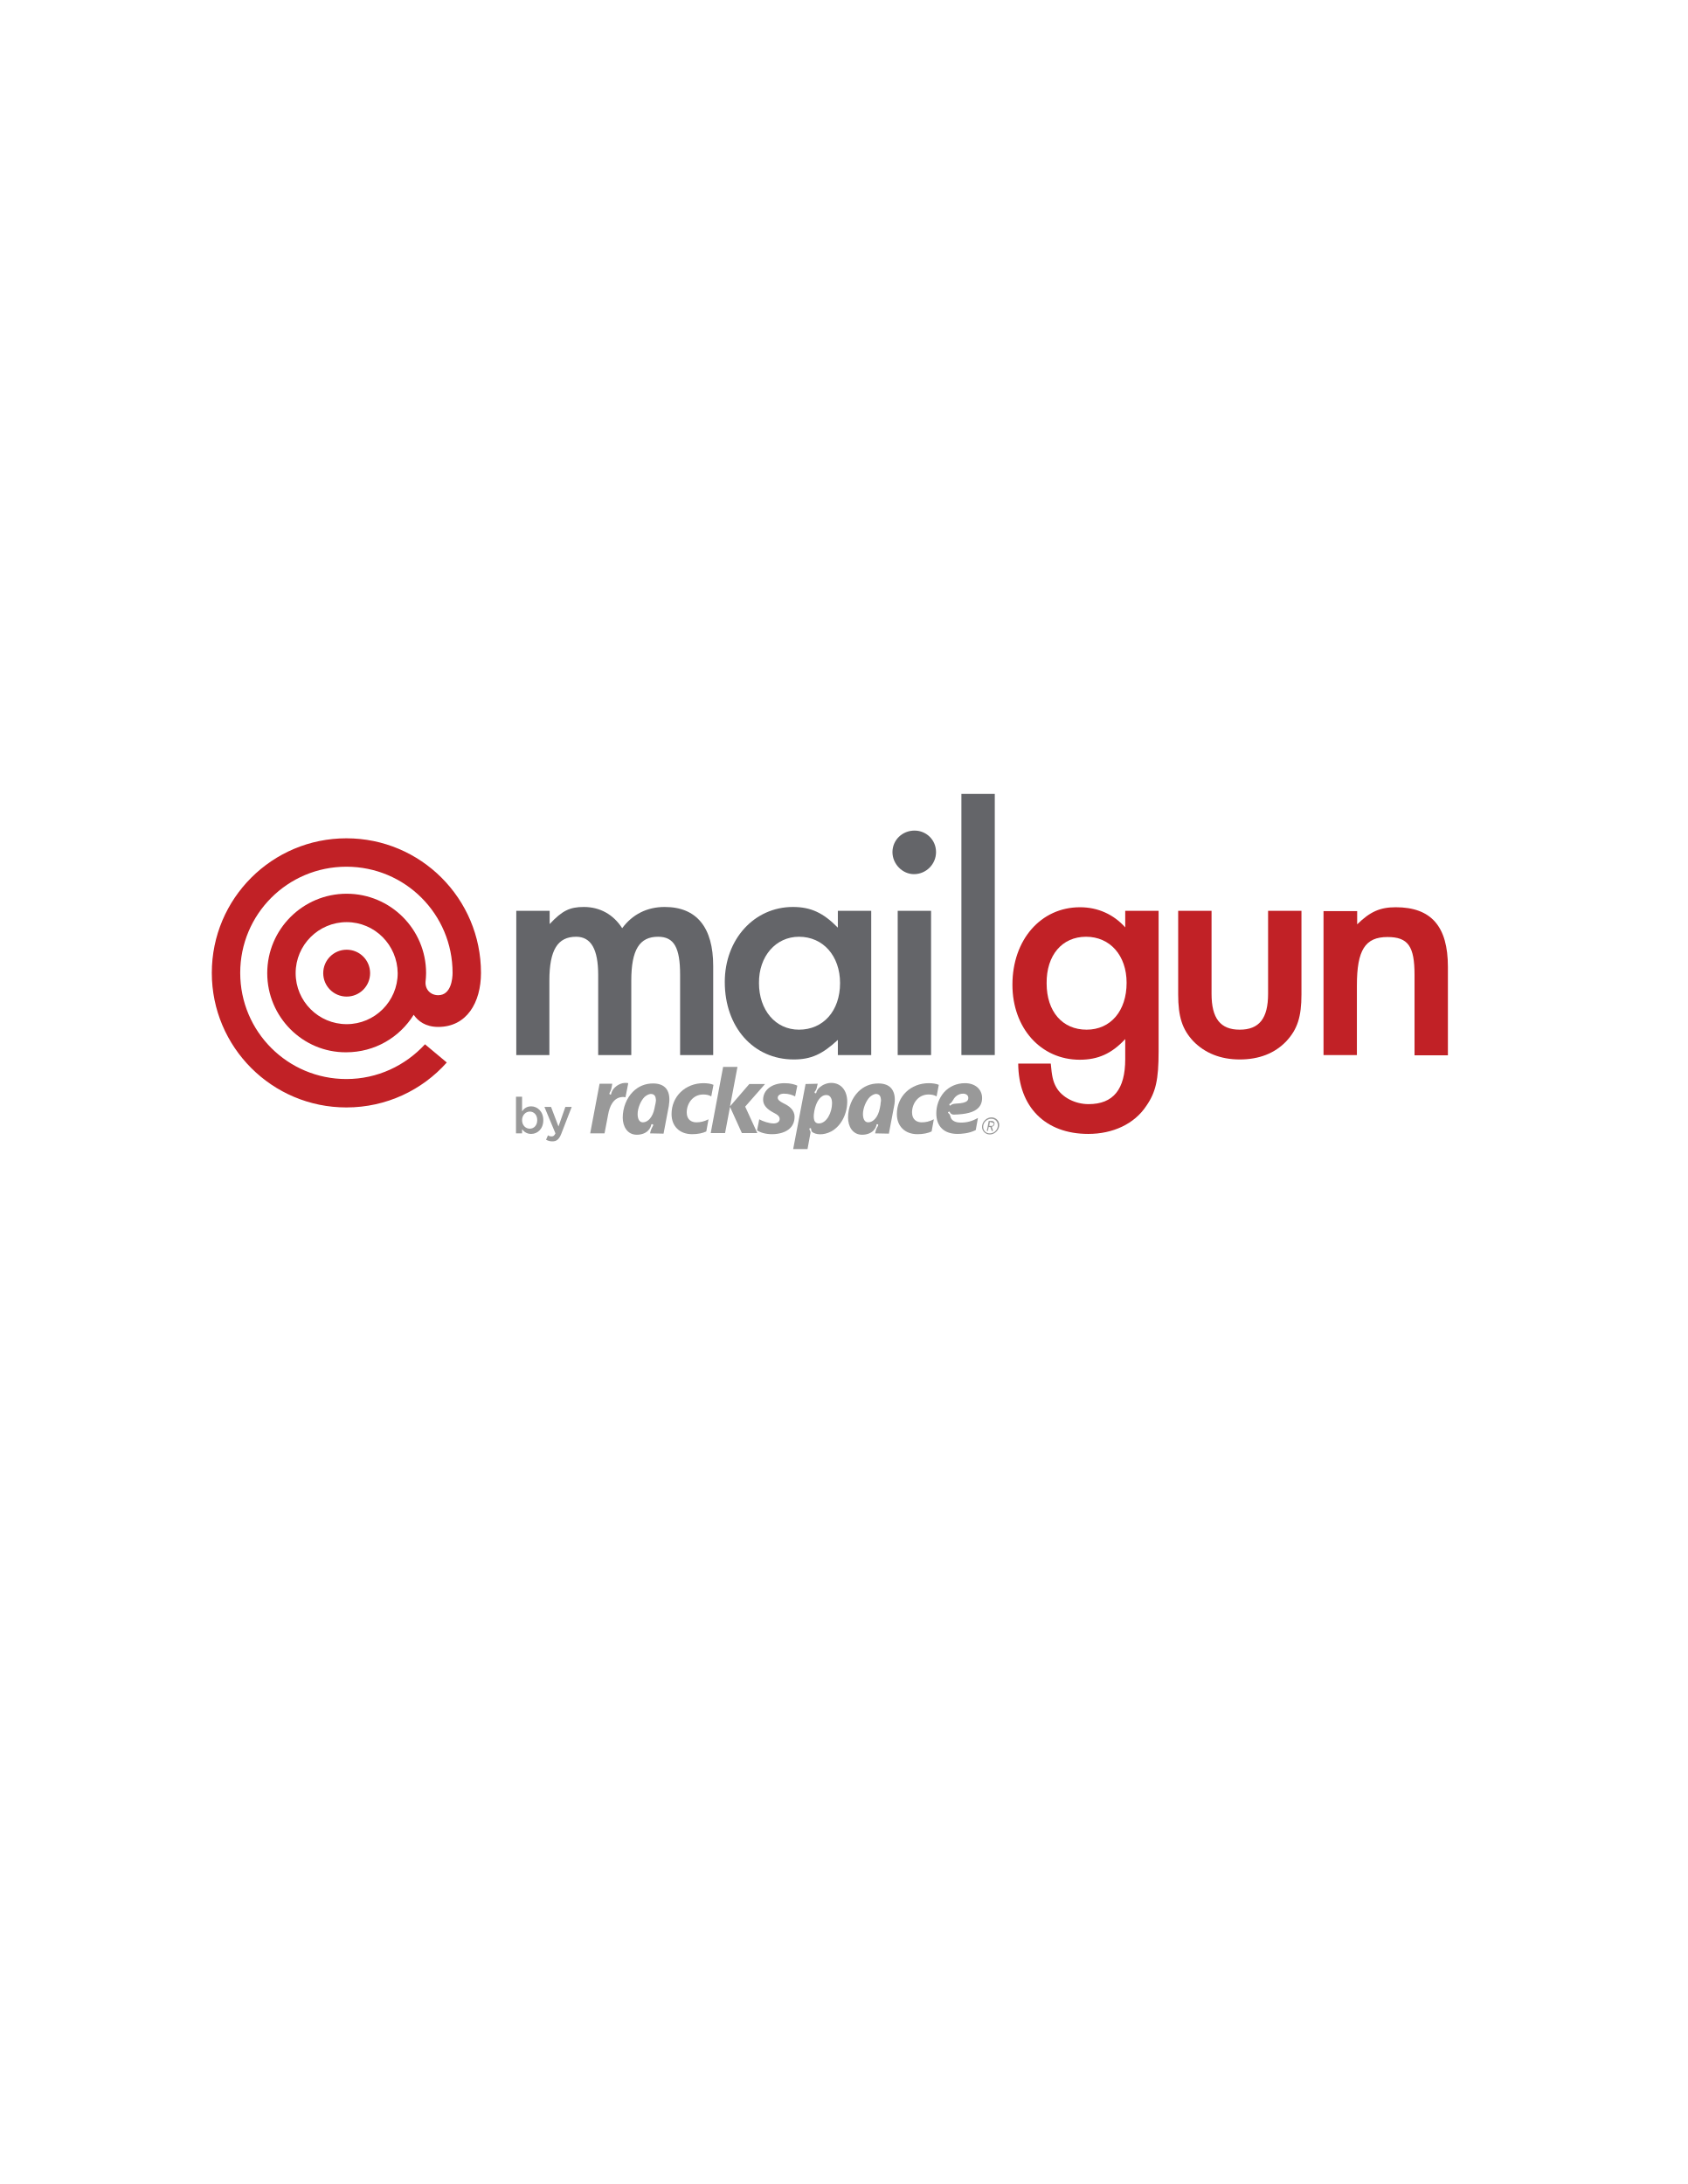
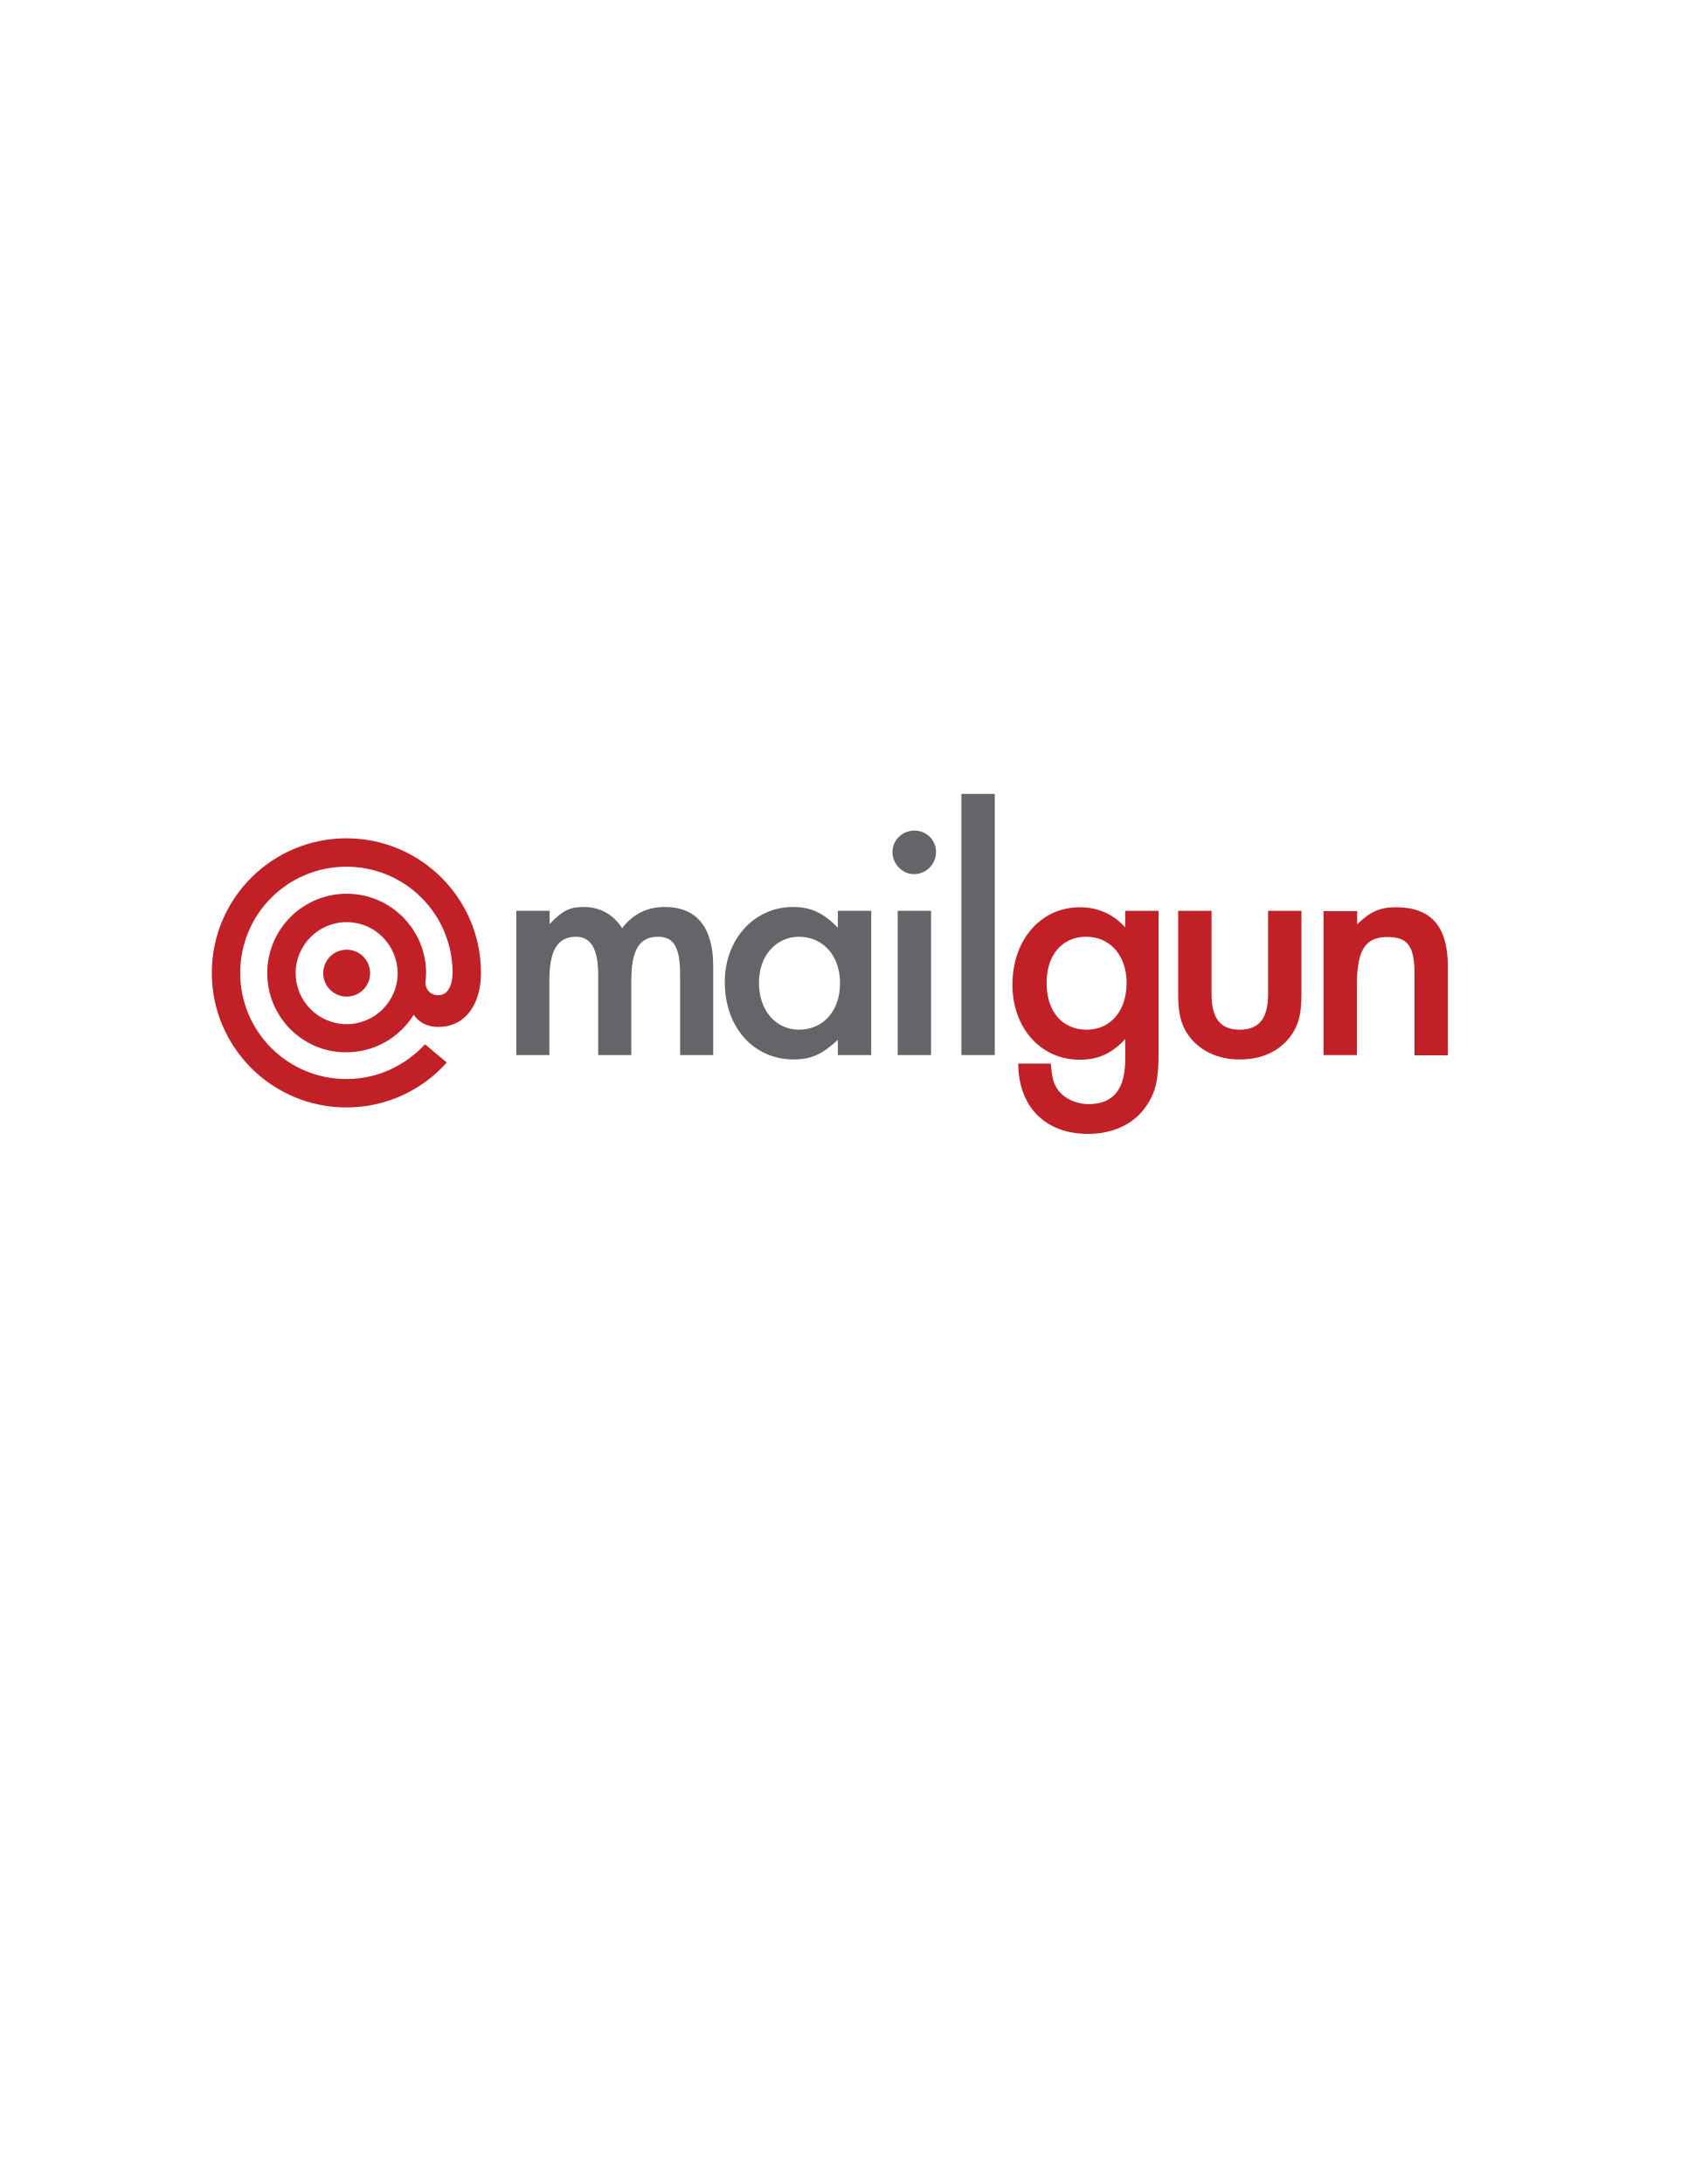
<svg xmlns="http://www.w3.org/2000/svg" version="1.1" id="Layer_1" x="0px" y="0px" viewBox="0 0 612 792" style="enable-background:new 0 0 612 792;" xml:space="preserve">
  <style type="text/css">
- 	.st0{fill-rule:evenodd;clip-rule:evenodd;fill:#C12126;}
- 	.st1{fill-rule:evenodd;clip-rule:evenodd;fill:#646569;}
- 	.st2{fill:#C12126;}
- 	.st3{fill:#999999;}
- 	.st4{fill-rule:evenodd;clip-rule:evenodd;fill:#999999;}
+ 	.st0{fill:#C12126;}
+ 	.st1{fill:#646569;}
</style>
  <g>
    <g>
      <g>
-         <path class="st0" d="M420,330.3H408v6c-4.2-4.7-9.9-7.3-16.4-7.3c-14.2,0-24.5,11.8-24.5,28.1c0,15.7,10.3,27.2,24.4,27.2     c6.6,0,11.6-2.2,16.5-7.5v7.3c0,10.9-4.3,16.3-13.3,16.3c-4.8,0-9.6-2.4-11.7-6.1c-1.2-2.1-1.6-4.1-2-8.6h-11.8     c0.1,15.7,9.8,25.5,25.4,25.5c8.9,0,16.7-3.6,21-10.1c3.5-5,4.5-9.6,4.5-19.8V330.3z M393.8,339.7c8.7,0,14.7,6.8,14.7,16.7     c0,10.2-5.8,17-14.5,17c-8.8,0-14.5-6.6-14.5-16.8C379.4,346.4,385.1,339.7,393.8,339.7z" />
-         <path class="st1" d="M187.2,330.3v52.3h12v-27c0-11.1,3-15.9,9.7-15.9c5.4,0,8,4.5,8,13.9v29h12v-27c0-11.2,3-15.9,9.7-15.9     c5.8,0,8,3.9,8,13.8v29.1h12v-32.3c0-14-6-21.4-17.6-21.4c-6.4,0-11.7,2.7-15.4,7.7c-3.2-5-8.1-7.7-13.9-7.7     c-5.2,0-7.9,1.4-12.4,6.2v-4.8H187.2z" />
-         <path class="st1" d="M303.8,330.3v6.1c-5.2-5.3-9.7-7.5-16.3-7.5c-14,0-24.7,11.7-24.7,27.2c0,16.4,10.4,28.1,25,28.1     c6.3,0,10.4-1.9,16-7.1v5.5h12.1v-52.3H303.8z M289.7,339.7c8.8,0,14.9,7,14.9,16.8c0,10.1-6.1,16.9-14.9,16.9     c-8.5,0-14.5-7.1-14.5-16.9C275.1,346.8,281.3,339.7,289.7,339.7z" />
-         <path class="st1" d="M337.6,330.3h-12.1v52.3h12.1V330.3z M331.6,301.2c-4.5,0-8,3.5-8,7.8c0,4.3,3.6,8,7.8,8c4.4,0,8-3.6,8-8     C339.4,304.6,335.9,301.2,331.6,301.2z" />
+         <path class="st0" d="M420,330.3h-12v6c-4.2-4.7-9.9-7.3-16.4-7.3c-14.2,0-24.5,11.8-24.5,28.1c0,15.7,10.3,27.2,24.4,27.2     c6.6,0,11.6-2.2,16.5-7.5v7.3c0,10.9-4.3,16.3-13.3,16.3c-4.8,0-9.6-2.4-11.7-6.1c-1.2-2.1-1.6-4.1-2-8.6h-11.8     c0.1,15.7,9.8,25.5,25.4,25.5c8.9,0,16.7-3.6,21-10.1c3.5-5,4.5-9.6,4.5-19.8v-51H420z M393.8,339.7c8.7,0,14.7,6.8,14.7,16.7     c0,10.2-5.8,17-14.5,17c-8.8,0-14.5-6.6-14.5-16.8C379.4,346.4,385.1,339.7,393.8,339.7z" />
+         <path class="st1" d="M187.2,330.3v52.3h12v-27c0-11.1,3-15.9,9.7-15.9c5.4,0,8,4.5,8,13.9v29h12v-27c0-11.2,3-15.9,9.7-15.9     c5.8,0,8,3.9,8,13.8v29.1h12v-32.3c0-14-6-21.4-17.6-21.4c-6.4,0-11.7,2.7-15.4,7.7c-3.2-5-8.1-7.7-13.9-7.7     c-5.2,0-7.9,1.4-12.4,6.2v-4.8L187.2,330.3L187.2,330.3z" />
+         <path class="st1" d="M303.8,330.3v6.1c-5.2-5.3-9.7-7.5-16.3-7.5c-14,0-24.7,11.7-24.7,27.2c0,16.4,10.4,28.1,25,28.1     c6.3,0,10.4-1.9,16-7.1v5.5h12.1v-52.3L303.8,330.3L303.8,330.3z M289.7,339.7c8.8,0,14.9,7,14.9,16.8c0,10.1-6.1,16.9-14.9,16.9     c-8.5,0-14.5-7.1-14.5-16.9C275.1,346.8,281.3,339.7,289.7,339.7z" />
+         <path class="st1" d="M337.6,330.3h-12.1v52.3h12.1V330.3z M331.6,301.2c-4.5,0-8,3.5-8,7.8s3.6,8,7.8,8c4.4,0,8-3.6,8-8     S335.9,301.2,331.6,301.2z" />
        <rect x="348.6" y="287.9" class="st1" width="12.1" height="94.7" />
-         <path class="st0" d="M439.3,330.3h-12.1v30.3c0,8.2,1.5,12.7,5.5,17c4.2,4.3,9.9,6.6,16.8,6.6c7,0,12.7-2.2,16.9-6.6     c4-4.3,5.5-8.8,5.5-17v-30.3h-12.1v30.1c0,8.9-3.2,13-10.3,13c-7,0-10.2-4.1-10.2-13V330.3z" />
-         <path class="st0" d="M479.9,330.3v52.3H492v-25.2c0-12.9,3-17.6,11.1-17.6c7.5,0,9.8,3.4,9.8,13.7v29.2h12.1v-32.1     c0-14.7-6.1-21.6-18.9-21.6c-5.7,0-9.3,1.6-14,6.2v-4.8H479.9z" />
+         <path class="st0" d="M439.3,330.3h-12.1v30.3c0,8.2,1.5,12.7,5.5,17c4.2,4.3,9.9,6.6,16.8,6.6c7,0,12.7-2.2,16.9-6.6     c4-4.3,5.5-8.8,5.5-17v-30.3h-12.1v30.1c0,8.9-3.2,13-10.3,13c-7,0-10.2-4.1-10.2-13L439.3,330.3L439.3,330.3z" />
+         <path class="st0" d="M479.9,330.3v52.3H492v-25.2c0-12.9,3-17.6,11.1-17.6c7.5,0,9.8,3.4,9.8,13.7v29.2H525v-32.1     c0-14.7-6.1-21.6-18.9-21.6c-5.7,0-9.3,1.6-14,6.2v-4.8h-12.2V330.3z" />
      </g>
-       <path class="st2" d="M125.7,334.4c-10.2,0-18.5,8.3-18.5,18.5c0,10.2,8.3,18.5,18.5,18.5c10.2,0,18.5-8.3,18.5-18.5    C144.1,342.7,135.9,334.4,125.7,334.4z M96.9,352.9c0-15.9,12.9-28.8,28.8-28.8c15.9,0,28.8,12.9,28.8,28.8c0,1.1-0.1,2.1-0.2,3.1    c-0.2,2.8,1.8,4.9,4.6,4.9c4.7,0,5.2-6.1,5.2-8.1c0-21.3-17.2-38.5-38.5-38.5s-38.5,17.2-38.5,38.5c0,21.3,17.2,38.5,38.5,38.5    c11.3,0,21.4-4.9,28.5-12.6l7.9,6.6c-8.9,10-21.9,16.3-36.4,16.3c-27,0-48.8-21.9-48.8-48.8c0-27,21.9-48.8,48.8-48.8    c27,0,48.8,21.9,48.8,48.8c0,10.8-5.2,19.6-15.5,19.6c-4.6,0-7.3-2.1-8.9-4.4c-5.1,8.2-14.1,13.6-24.5,13.6    C109.8,381.7,96.9,368.8,96.9,352.9z M125.7,344.4c4.7,0,8.5,3.8,8.5,8.5c0,4.7-3.8,8.5-8.5,8.5c-4.7,0-8.5-3.8-8.5-8.5    C117.2,348.2,121,344.4,125.7,344.4z" />
-     </g>
-   </g>
-   <g>
-     <g>
-       <path class="st3" d="M356.5,408.4c-0.1,1.5,0.9,2.6,2.4,2.6c1.5,0,2.8-1.2,2.9-2.7c0.1-1.5-0.9-2.6-2.4-2.6    C358,405.7,356.6,406.9,356.5,408.4z M356.1,408.3c0.2-1.7,1.7-3.1,3.4-3.1c1.7,0,3,1.4,2.8,3.1c-0.2,1.7-1.7,3.1-3.4,3.1    C357.2,411.4,355.9,410,356.1,408.3z M358.5,406.5C358.5,406.5,358.5,406.5,358.5,406.5l0.8,0h0c0.2,0,0.3,0,0.4,0    c0.1,0,0.2,0,0.3,0.1c0.4,0.1,0.6,0.4,0.6,0.8c0,0.1,0,0.1,0,0.2c-0.1,0.5-0.4,0.9-1,1l0.5,1.5c0,0,0,0,0,0c0,0,0,0,0,0    c0,0,0,0,0,0h-0.5c0,0,0,0,0,0l-0.5-1.4l-0.3,0h0h-0.3l-0.3,1.4c0,0,0,0,0,0h-0.4c0,0,0,0,0,0c0,0,0,0,0,0l0.3-1.4l0,0l0.2-1.1    L358.5,406.5z M359.2,406.9h-0.3l-0.1,0.7l-0.1,0.7h0.3h0c0.2,0,0.3,0,0.4,0c0.1,0,0.2,0,0.3,0c0.3-0.1,0.5-0.3,0.6-0.6    c0.1-0.3-0.1-0.5-0.4-0.6c-0.1,0-0.1,0-0.2,0C359.5,407,359.4,407,359.2,406.9L359.2,406.9z" />
-       <path class="st3" d="M226.8,392.7c0.3,0,0.7,0,1,0.1c0,0,0,0,0,0c0,0,0,0,0,0l-1,5.1c0,0,0,0,0,0c0,0,0,0,0,0    c-0.2,0-0.5-0.1-0.8-0.1c-3.6,0-5,3.5-5.5,6.4l-1.3,6.8c0,0,0,0,0,0h-5.2c0,0,0,0,0,0c0,0,0,0,0,0l3.4-18c0,0,0,0,0,0h4.6    c0,0,0,0,0,0c0,0,0,0,0,0l-0.2,1.2c-0.2,1.2-0.6,1.8-0.8,2.2l0,0.1c-0.1,0.2,0,0.3,0.2,0.4c0.1,0.1,0.4,0,0.4-0.1l0-0.1    c0.1-0.4,0.3-1.2,1-2C223.7,393.5,225.2,392.7,226.8,392.7z" />
-       <path class="st4" d="M284.5,392.8c2.2,0,3.8,0.5,4.6,0.9c0,0,0,0,0,0l-0.8,3.9c0,0,0,0,0,0c0,0,0,0,0,0c-0.9-0.5-2.4-1-4-1    c-1.4,0-2.3,0.6-2.3,1.5c0,0.7,0.7,1.3,2.1,2c1.9,0.9,4,2.3,4,4.9c0,1.6-0.5,3-1.6,4.1c-1.4,1.4-3.8,2.2-6.6,2.2    c-2.2,0-4.3-0.6-5.4-1.4c0,0,0,0,0,0l0.8-4c0,0,0,0,0,0c0,0,0,0,0,0c1.2,0.7,3.5,1.5,5.2,1.5c1.3,0,2.2-0.6,2.2-1.6    c0-0.9-0.6-1.5-2.2-2.3c-2.5-1.3-3.8-2.8-3.8-4.7C276.7,395.3,279.8,392.8,284.5,392.8z" />
-       <path class="st3" d="M262.2,386.9h5.2c0,0,0,0,0,0c0,0,0,0,0,0l-2.7,14.3c0,0,0,0,0,0c0,0,0,0,0,0l7-8.1c0,0,0,0,0,0h5.7    c0,0,0,0,0,0c0,0,0,0,0,0c0,0,0,0,0,0l-7.2,8.2l4.4,9.6c0,0,0,0,0,0c0,0,0,0,0,0c0,0,0,0,0,0H269c0,0,0,0,0,0l-4.3-9.5    c0,0,0,0,0,0c0,0,0,0,0,0l-1.8,9.5c0,0,0,0,0,0h-5.2c0,0,0,0,0,0c0,0,0,0,0,0L262.2,386.9C262.1,386.9,262.2,386.9,262.2,386.9z" />
-       <path class="st4" d="M255.1,392.8c1.3,0,2.7,0.2,3.6,0.6c0,0,0,0,0,0l-0.8,4.2c0,0,0,0,0,0c0,0,0,0,0,0c-0.8-0.5-1.8-0.7-2.9-0.7    c-3.8,0-6,3.3-6,6.5c0,2.7,1.8,3.6,3.5,3.6c1.5,0,2.8-0.3,4.4-1.1c0,0,0,0,0,0c0,0,0,0,0,0l-0.8,4.4c0,0,0,0,0,0    c-1.2,0.6-3.1,1-5.1,1c-4.6,0-7.5-2.9-7.5-7.3C243.5,397.6,248.5,392.8,255.1,392.8z" />
-       <path class="st4" d="M346.7,400.2C346.7,400.2,346.7,400.2,346.7,400.2c2.2-0.1,3.4-0.4,4-1c0.3-0.3,0.4-0.6,0.4-1.1    c0-0.9-0.8-1.5-1.9-1.5c-1.7,0-3,1.1-3.6,2.3c0,0,0,0.1-0.1,0.1c-0.5,0.9-0.7,1-1.1,1.3l-0.1,0c-0.1,0.1-0.1,0.3,0,0.5    c0.1,0.1,0.3,0.2,0.4,0.1l0-0.1C345.2,400.5,345.3,400.3,346.7,400.2z M349.9,392.8c3.7,0,6.2,2.2,6.2,5.4c0,1.5-0.5,2.7-1.4,3.6    c-1.6,1.6-4.5,2.3-8.8,2.4h0c-1,0-1.3-0.5-1.5-0.9l0-0.1c-0.1-0.1-0.3-0.1-0.5,0c-0.1,0.1-0.2,0.3-0.1,0.4l0,0    c0.5,0.4,0.6,0.5,0.8,1.2c0.1,0.4,0.2,0.7,0.4,1c0.7,0.9,1.9,1.3,3.4,1.3c2.2,0,4.1-0.5,6.2-1.7c0,0,0,0,0,0c0,0,0,0,0,0l-0.8,4.4    c0,0,0,0,0,0c-2.5,1.3-5.5,1.4-6.6,1.4c-4.9,0-7.7-2.7-7.7-7.5c0-2.8,1-5.5,2.8-7.6C344.2,394,346.9,392.8,349.9,392.8z" />
-       <path class="st3" d="M296.9,407.4c2.8,0,4.8-3.9,4.8-7.4c0-0.8-0.2-2.9-2.1-2.9c-2,0-3.6,2.2-4.3,5.6    C295.1,403.9,294.4,407.4,296.9,407.4z M296.5,393l-0.2,0.8c-0.2,1.3-0.6,1.8-0.9,2.1l0,0.1c-0.1,0.2,0,0.3,0.1,0.4    c0.1,0.1,0.4,0.1,0.5-0.1l0-0.1c0.1-0.4,0.3-1.1,1.2-1.9c1.2-1,2.7-1.6,4.2-1.6c3.5,0,5.8,2.7,5.8,6.8c0,4.3-2.1,8.8-5.8,10.8    c-2.9,1.5-5.6,1.2-6.9,0.2c-0.3-0.2-0.4-0.9-0.4-1.1l0-0.1c-0.1-0.2-0.3-0.2-0.4-0.2c-0.1,0-0.3,0.2-0.2,0.4l0,0.1    c0.2,0.4,0.4,0.7,0.4,1.1l-1.1,6c0,0,0,0,0,0h-5.2c0,0,0,0,0,0c0,0,0,0,0,0l4.5-23.6c0,0,0,0,0,0L296.5,393    C296.5,393,296.5,393,296.5,393C296.5,393,296.5,393,296.5,393z" />
-       <path class="st4" d="M336.8,392.8c1.3,0,2.7,0.2,3.6,0.6c0,0,0,0,0,0l-0.8,4.2c0,0,0,0,0,0c0,0,0,0,0,0c-0.8-0.5-1.8-0.7-2.9-0.7    c-3.8,0-6,3.3-6,6.5c0,2.7,1.8,3.6,3.5,3.6c1.5,0,2.8-0.3,4.4-1.1c0,0,0,0,0,0c0,0,0,0,0,0l-0.8,4.4c0,0,0,0,0,0    c-1.2,0.6-3.1,1-5.1,1c-4.6,0-7.5-2.9-7.5-7.3C325.2,397.6,330.2,392.8,336.8,392.8z" />
-       <path class="st3" d="M315.4,397.8c-1.4,1.4-2.5,4.1-2.5,6.2c0,1.9,0.7,3,1.9,3c1.9,0,3.6-2,4.2-5c0.1-0.7,0.3-1.3,0.3-1.9    c0.1-0.6,0.2-1.1,0.1-1.5c-0.1-1.3-0.7-1.9-1.9-1.9C316.8,396.8,316.1,397.2,315.4,397.8z M317.3,411l0.2-0.8    c0.1-0.7,0.7-1.7,0.9-2l0-0.1c0.1-0.2,0-0.4-0.2-0.4c-0.2-0.1-0.4,0-0.4,0.2l0,0.1c-0.1,0.4-0.3,1.2-1.1,2c-1,1-2.5,1.5-4.1,1.5    c-3.5,0-5.1-3.1-5.1-6.2c0-3.6,1.4-7.1,3.7-9.4c2-2,4.5-3,7.3-3c2.1,0,3.7,0.6,4.7,1.8c1.5,1.8,1.4,4.5,1,6.4l-1.9,10c0,0,0,0,0,0    L317.3,411C317.4,411,317.4,411,317.3,411C317.3,411,317.3,411,317.3,411z" />
-       <path class="st3" d="M233.7,397.8c-1.4,1.4-2.5,4.1-2.5,6.2c0,1.9,0.7,3,1.9,3c1.9,0,3.6-2,4.2-5c0.1-0.7,0.3-1.3,0.4-1.9    c0.1-0.6,0.2-1.1,0.1-1.5c-0.1-1.3-0.7-1.9-1.9-1.9C235.1,396.8,234.4,397.2,233.7,397.8z M235.7,411l0.2-0.8    c0.2-0.7,0.7-1.7,0.9-2l0-0.1c0.1-0.2,0-0.4-0.2-0.4c-0.2-0.1-0.4,0-0.5,0.2l0,0.1c-0.1,0.4-0.3,1.2-1.1,2c-1,1-2.5,1.5-4.1,1.5    c-3.5,0-5.1-3.1-5.1-6.2c0-3.6,1.4-7.1,3.7-9.4c2-2,4.5-3,7.3-3c2.1,0,3.7,0.6,4.7,1.8c1.5,1.8,1.3,4.5,1,6.4l-1.9,10c0,0,0,0,0,0    L235.7,411C235.7,411,235.7,411,235.7,411C235.7,411,235.7,411,235.7,411z" />
-     </g>
-     <g>
-       <path class="st4" d="M192.6,411.2c2.3,0,4.4-1.8,4.4-5v0c0-3.2-2.2-5-4.4-5c-1.6,0-2.6,0.8-3.3,1.8v-5.3h-2.2V411h2.2v-1.5    C190,410.4,191,411.2,192.6,411.2z M192.1,409.3c-1.5,0-2.8-1.2-2.8-3.1v0c0-1.8,1.3-3.1,2.8-3.1c1.5,0,2.7,1.2,2.7,3.1v0    C194.8,408.1,193.6,409.3,192.1,409.3z" />
-       <path class="st4" d="M202.5,408.5l-2.7-7.1h-2.4l4,9.6c-0.4,0.8-0.7,1.1-1.4,1.1c-0.5,0-0.9-0.1-1.3-0.4l-0.7,1.6    c0.7,0.4,1.4,0.6,2.3,0.6c1.5,0,2.4-0.7,3.2-2.7l3.8-9.8H205L202.5,408.5z" />
+       <path class="st0" d="M125.7,334.4c-10.2,0-18.5,8.3-18.5,18.5s8.3,18.5,18.5,18.5s18.5-8.3,18.5-18.5    C144.1,342.7,135.9,334.4,125.7,334.4z M96.9,352.9c0-15.9,12.9-28.8,28.8-28.8s28.8,12.9,28.8,28.8c0,1.1-0.1,2.1-0.2,3.1    c-0.2,2.8,1.8,4.9,4.6,4.9c4.7,0,5.2-6.1,5.2-8.1c0-21.3-17.2-38.5-38.5-38.5s-38.5,17.2-38.5,38.5s17.2,38.5,38.5,38.5    c11.3,0,21.4-4.9,28.5-12.6l7.9,6.6c-8.9,10-21.9,16.3-36.4,16.3c-27,0-48.8-21.9-48.8-48.8c0-27,21.9-48.8,48.8-48.8    c27,0,48.8,21.9,48.8,48.8c0,10.8-5.2,19.6-15.5,19.6c-4.6,0-7.3-2.1-8.9-4.4c-5.1,8.2-14.1,13.6-24.5,13.6    C109.8,381.7,96.9,368.8,96.9,352.9z M125.7,344.4c4.7,0,8.5,3.8,8.5,8.5s-3.8,8.5-8.5,8.5s-8.5-3.8-8.5-8.5    C117.2,348.2,121,344.4,125.7,344.4z" />
    </g>
  </g>
</svg>
